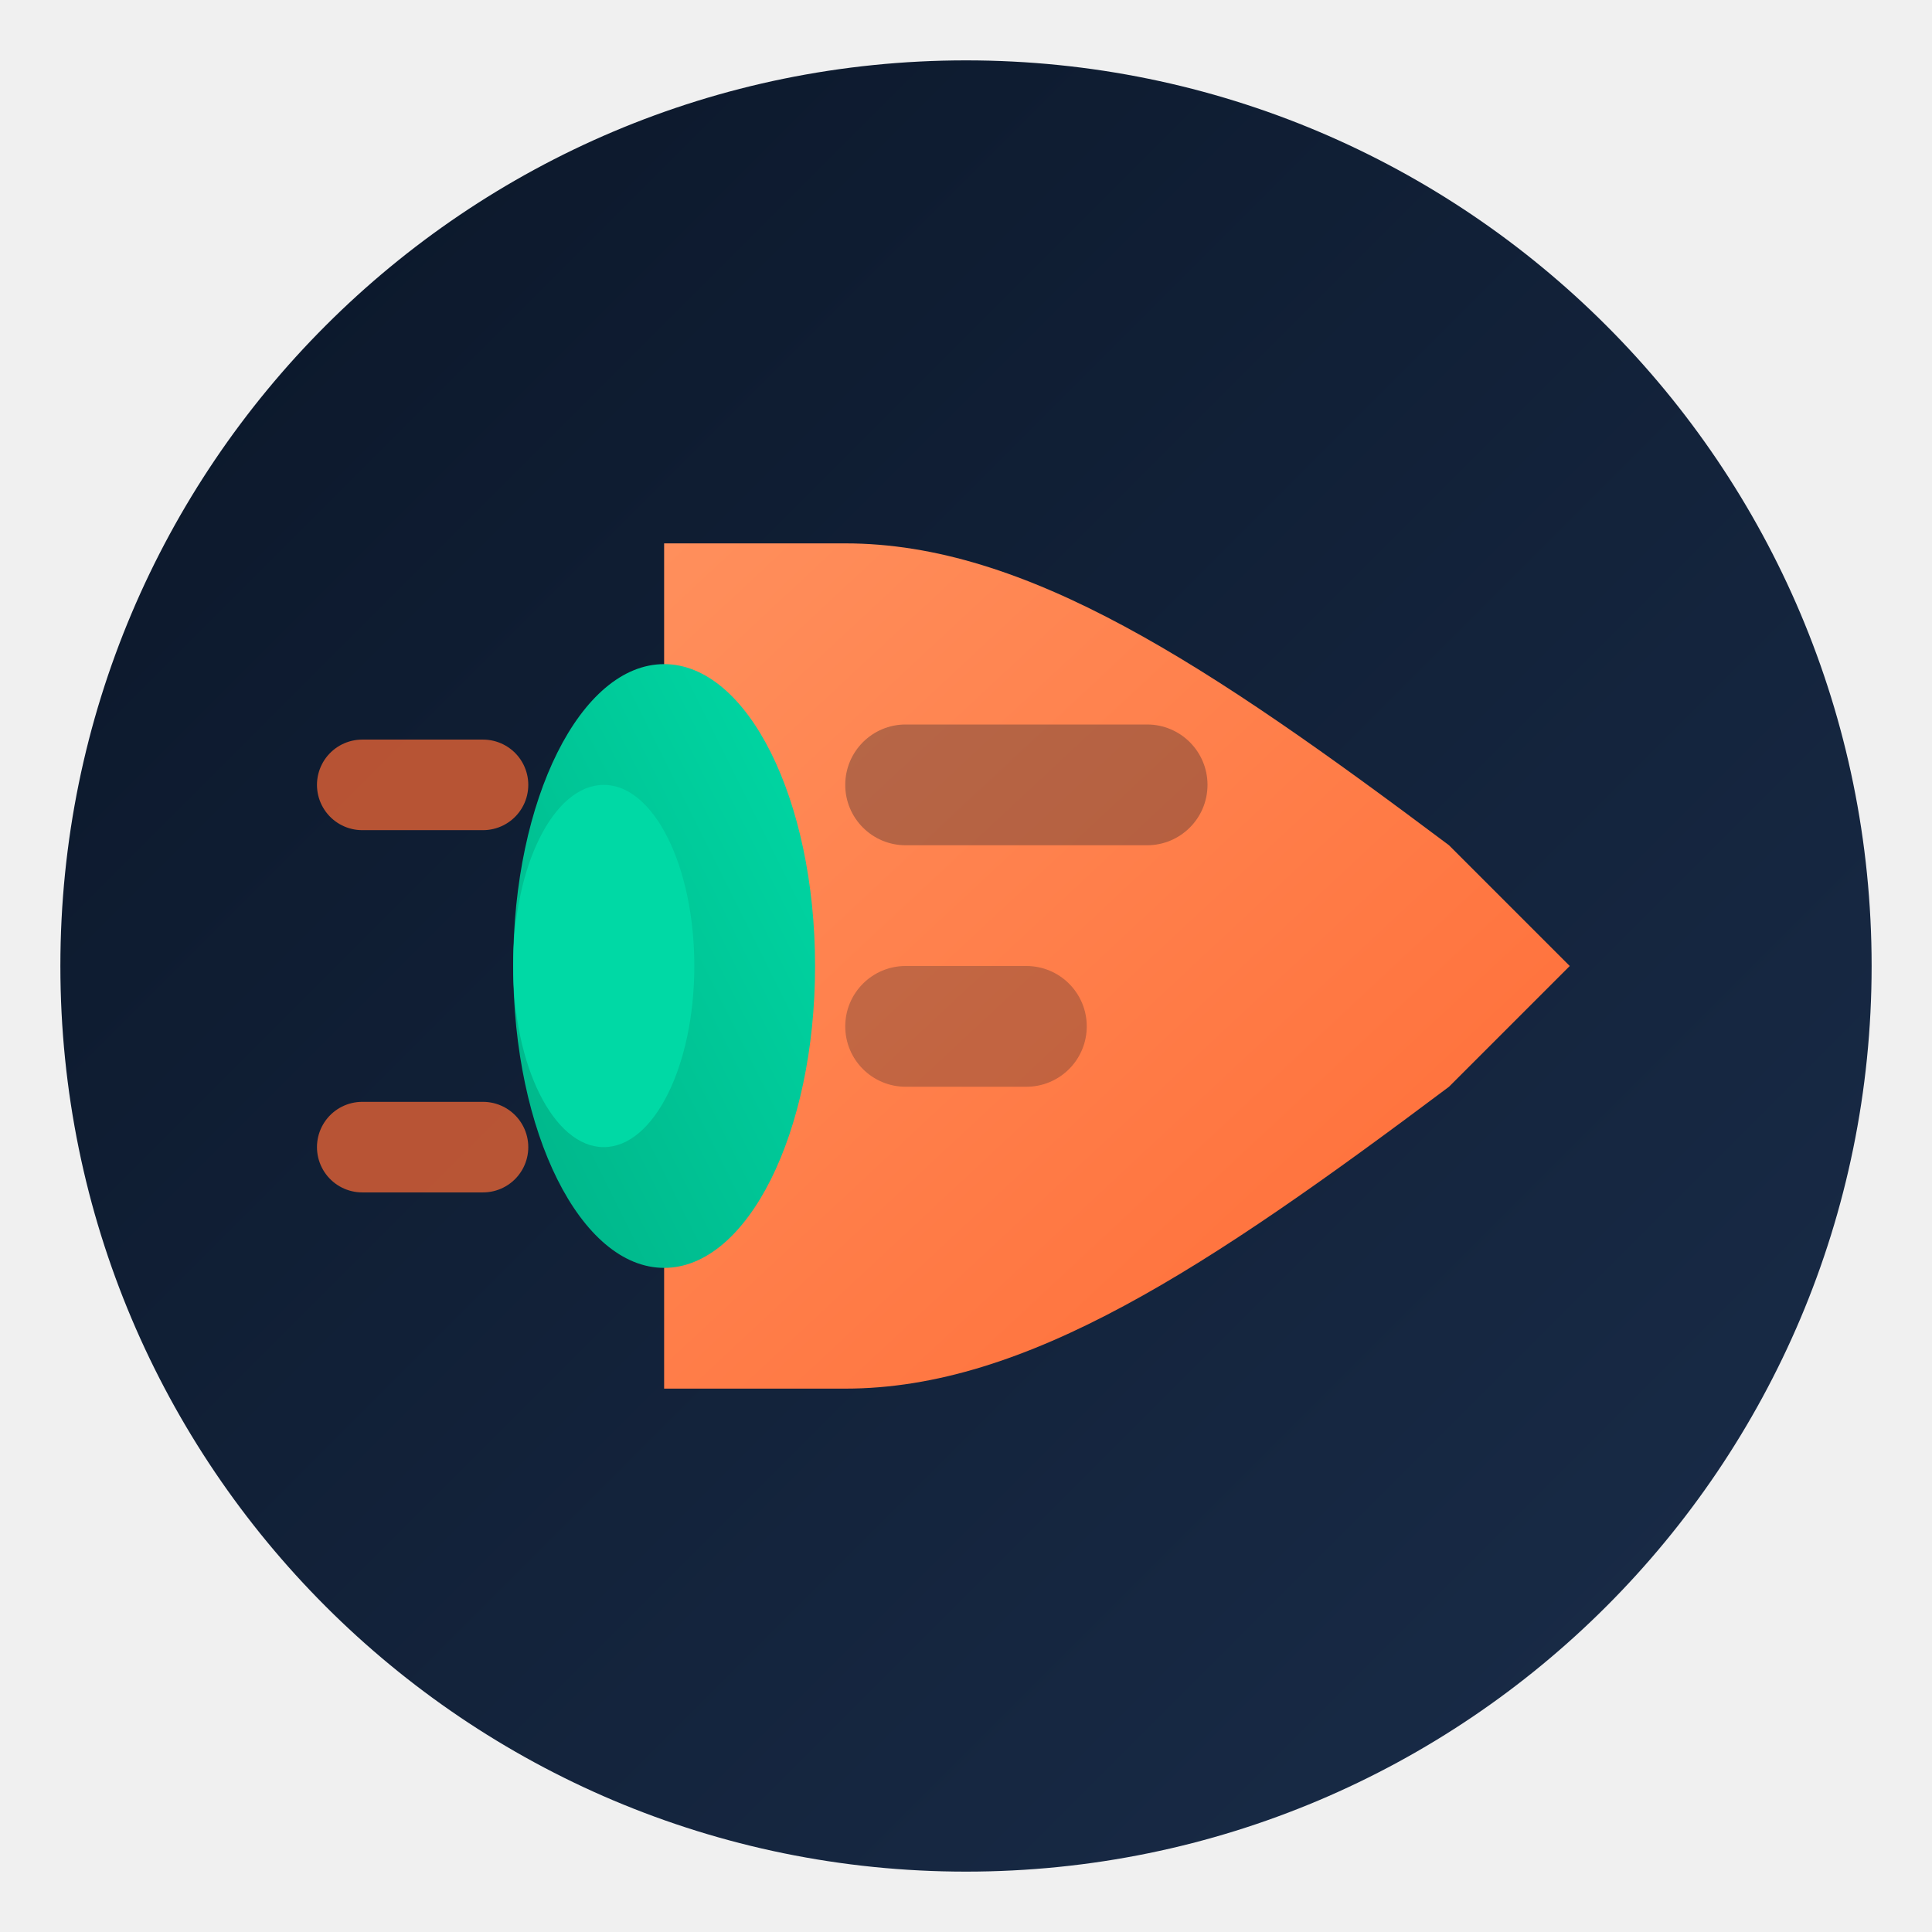
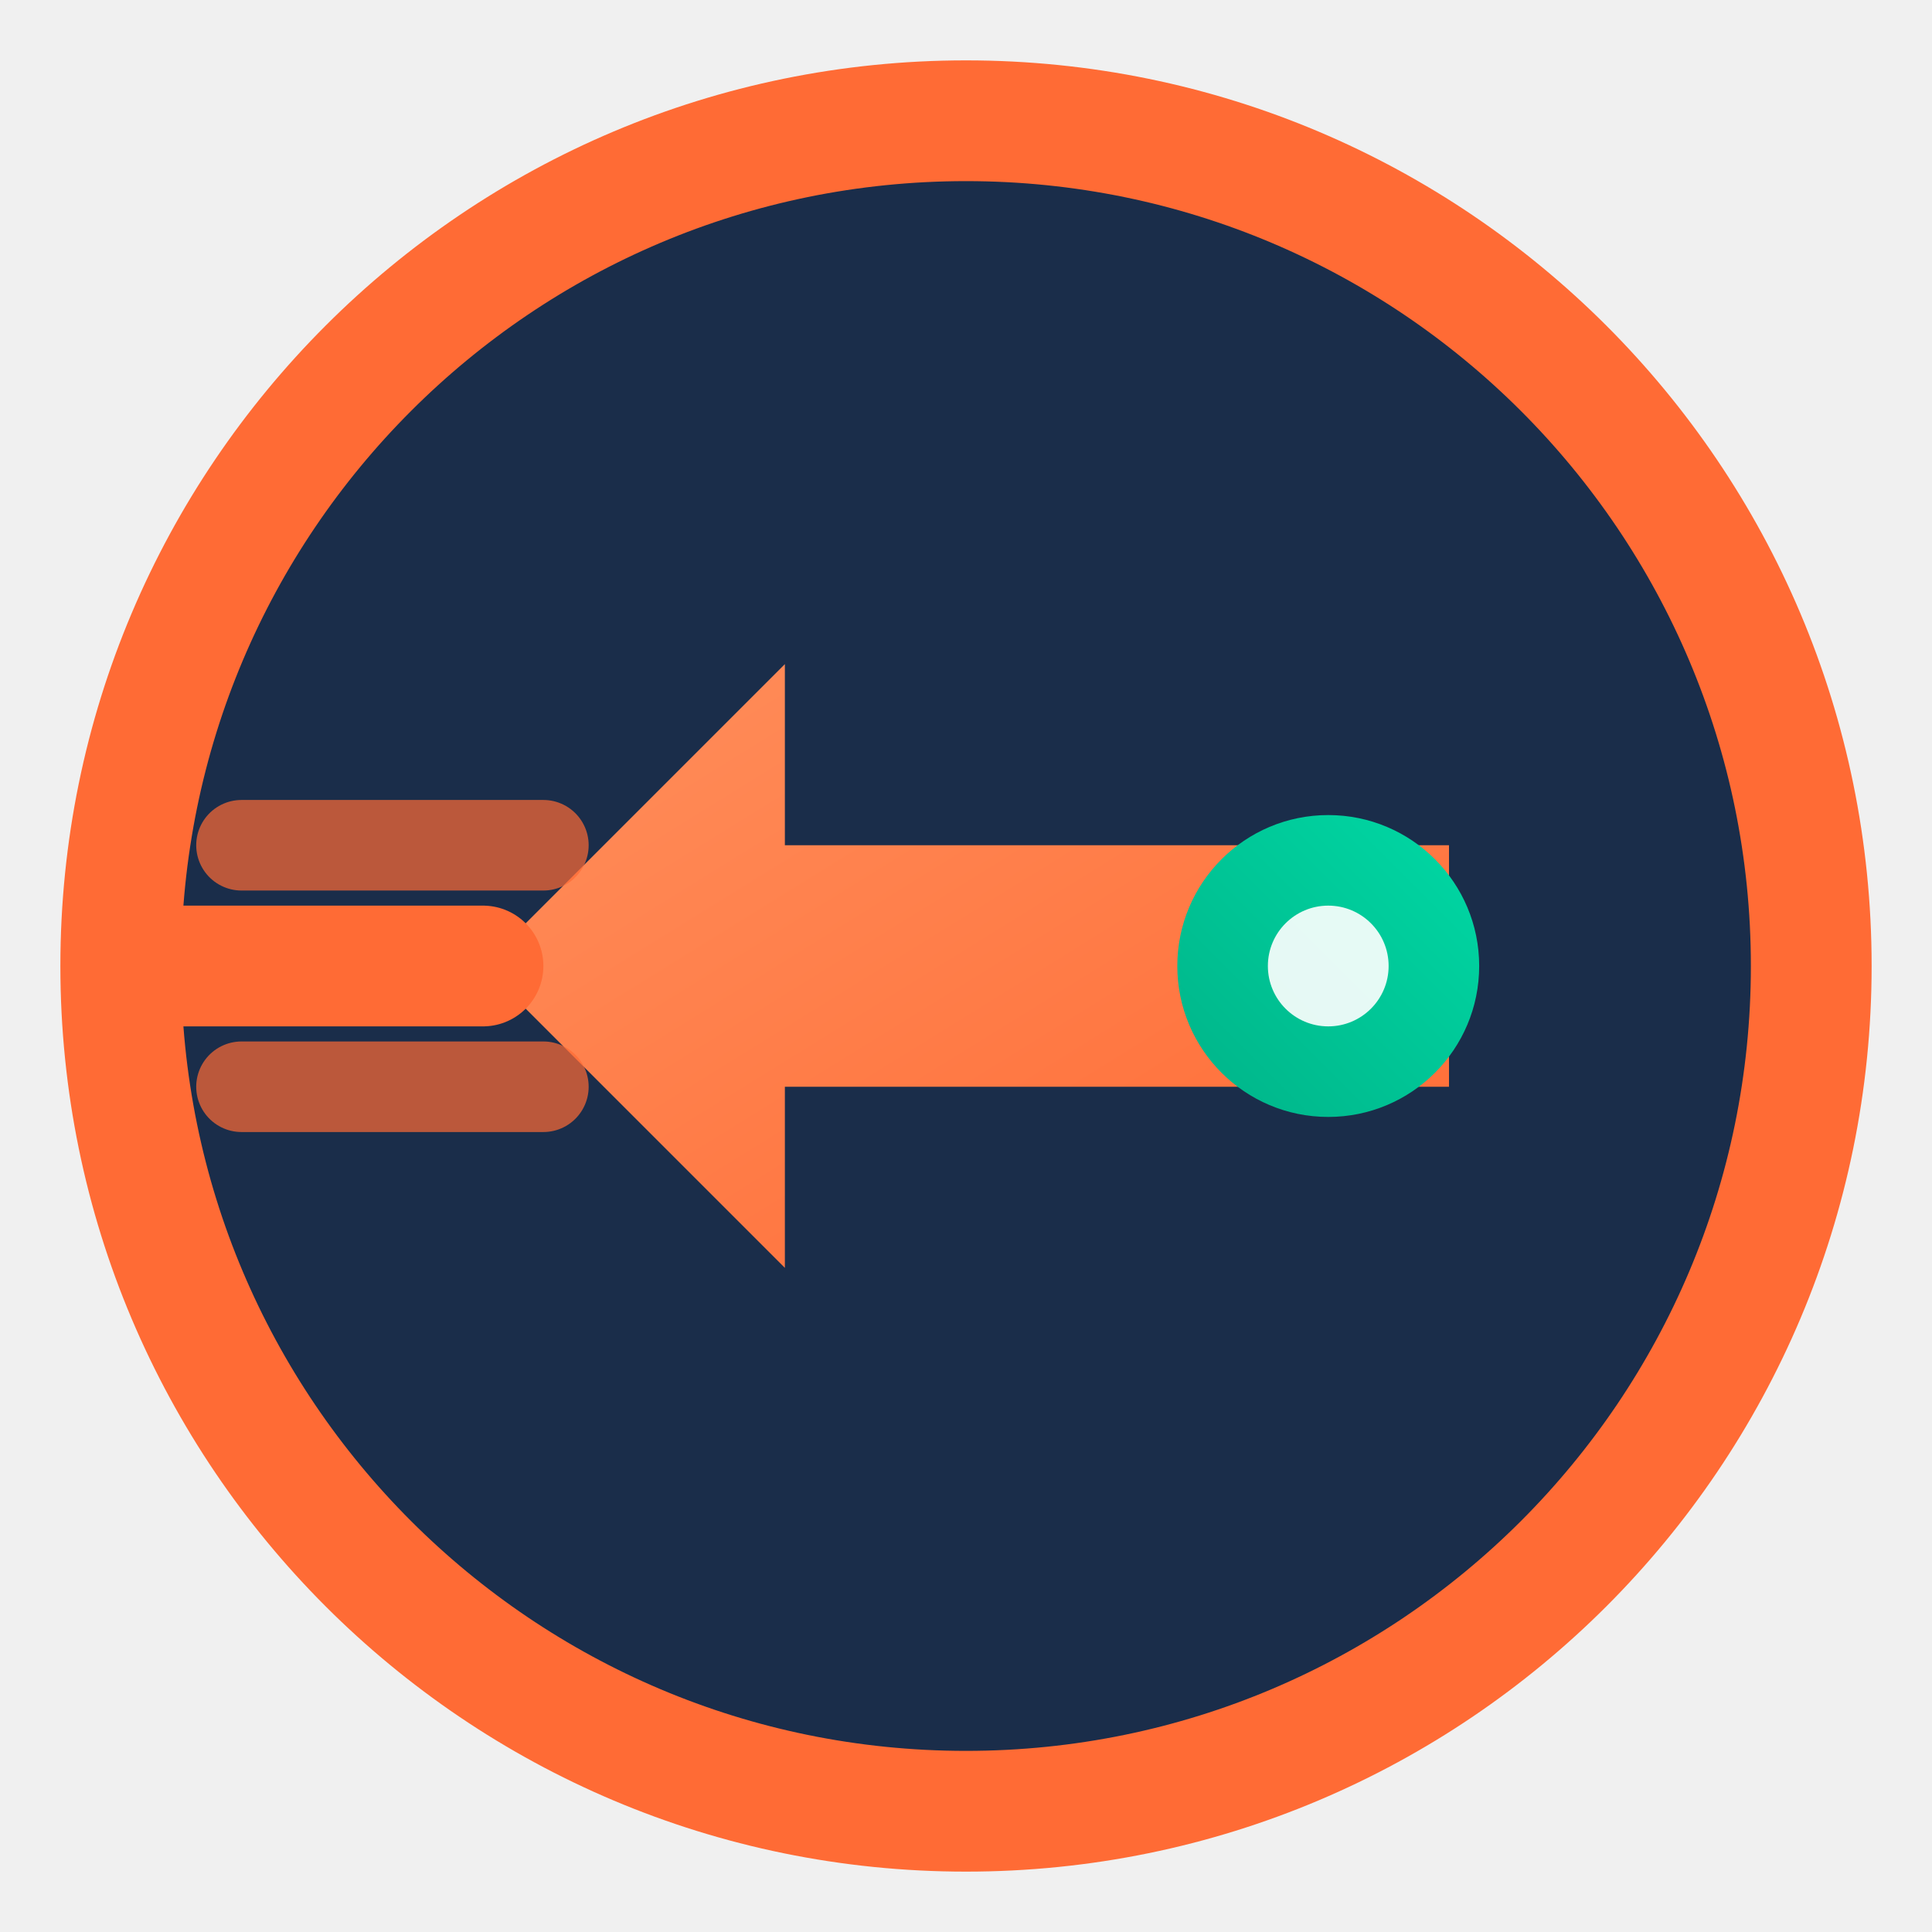
<svg xmlns="http://www.w3.org/2000/svg" viewBox="0 0 32 32" fill="none">
  <defs>
-     <linearGradient id="fNavy" x1="0%" y1="0%" x2="100%" y2="100%">
-       <stop offset="0%" stop-color="#0A1628" />
-       <stop offset="100%" stop-color="#1A2D4A" />
-     </linearGradient>
    <linearGradient id="fCoral" x1="0%" y1="0%" x2="100%" y2="100%">
      <stop offset="0%" stop-color="#FF8F5C" />
      <stop offset="100%" stop-color="#FF6B35" />
    </linearGradient>
    <linearGradient id="fMint" x1="0%" y1="100%" x2="100%" y2="0%">
      <stop offset="0%" stop-color="#00B388" />
      <stop offset="100%" stop-color="#00D9A5" />
    </linearGradient>
  </defs>
-   <circle cx="16" cy="16" r="15" fill="url(#fNavy)" />
-   <path d="M5 16 L9 16" stroke="url(#fCoral)" stroke-width="2" stroke-linecap="round" />
-   <path d="M6 13 L8 13" stroke="#FF6B35" stroke-width="1.5" stroke-linecap="round" opacity="0.7" />
-   <path d="M6 19 L8 19" stroke="#FF6B35" stroke-width="1.5" stroke-linecap="round" opacity="0.7" />
-   <path d="M11 9 L11 23 L14 23 C17 23, 20 21, 24 18 L26 16 L24 14 C20 11, 17 9, 14 9 L11 9Z" fill="url(#fCoral)" />
-   <rect x="14" y="12" width="6" height="2" rx="1" fill="#0A1628" opacity="0.3" />
-   <rect x="14" y="16" width="4" height="2" rx="1" fill="#0A1628" opacity="0.25" />
-   <ellipse cx="11" cy="16" rx="2.5" ry="5" fill="url(#fMint)" />
-   <ellipse cx="10" cy="16" rx="1.5" ry="3" fill="#00D9A5" />
+   <circle cx="16" cy="16" r="14" fill="#1A2D4A" stroke="#FF6B35" stroke-width="2" />
+   <path d="M8 16 L13 11 L13 14 L24 14 L24 18 L13 18 L13 21 L8 16Z" fill="url(#fCoral)" />
+   <path d="M4 14 L9 14" stroke="#FF6B35" stroke-width="1.5" stroke-linecap="round" opacity="0.7" />
+   <path d="M3 16 L8 16" stroke="#FF6B35" stroke-width="2" stroke-linecap="round" />
+   <path d="M4 18 L9 18" stroke="#FF6B35" stroke-width="1.5" stroke-linecap="round" opacity="0.7" />
+   <circle cx="22" cy="16" r="2.5" fill="url(#fMint)" />
+   <circle cx="22" cy="16" r="1" fill="white" opacity="0.9" />
</svg>
